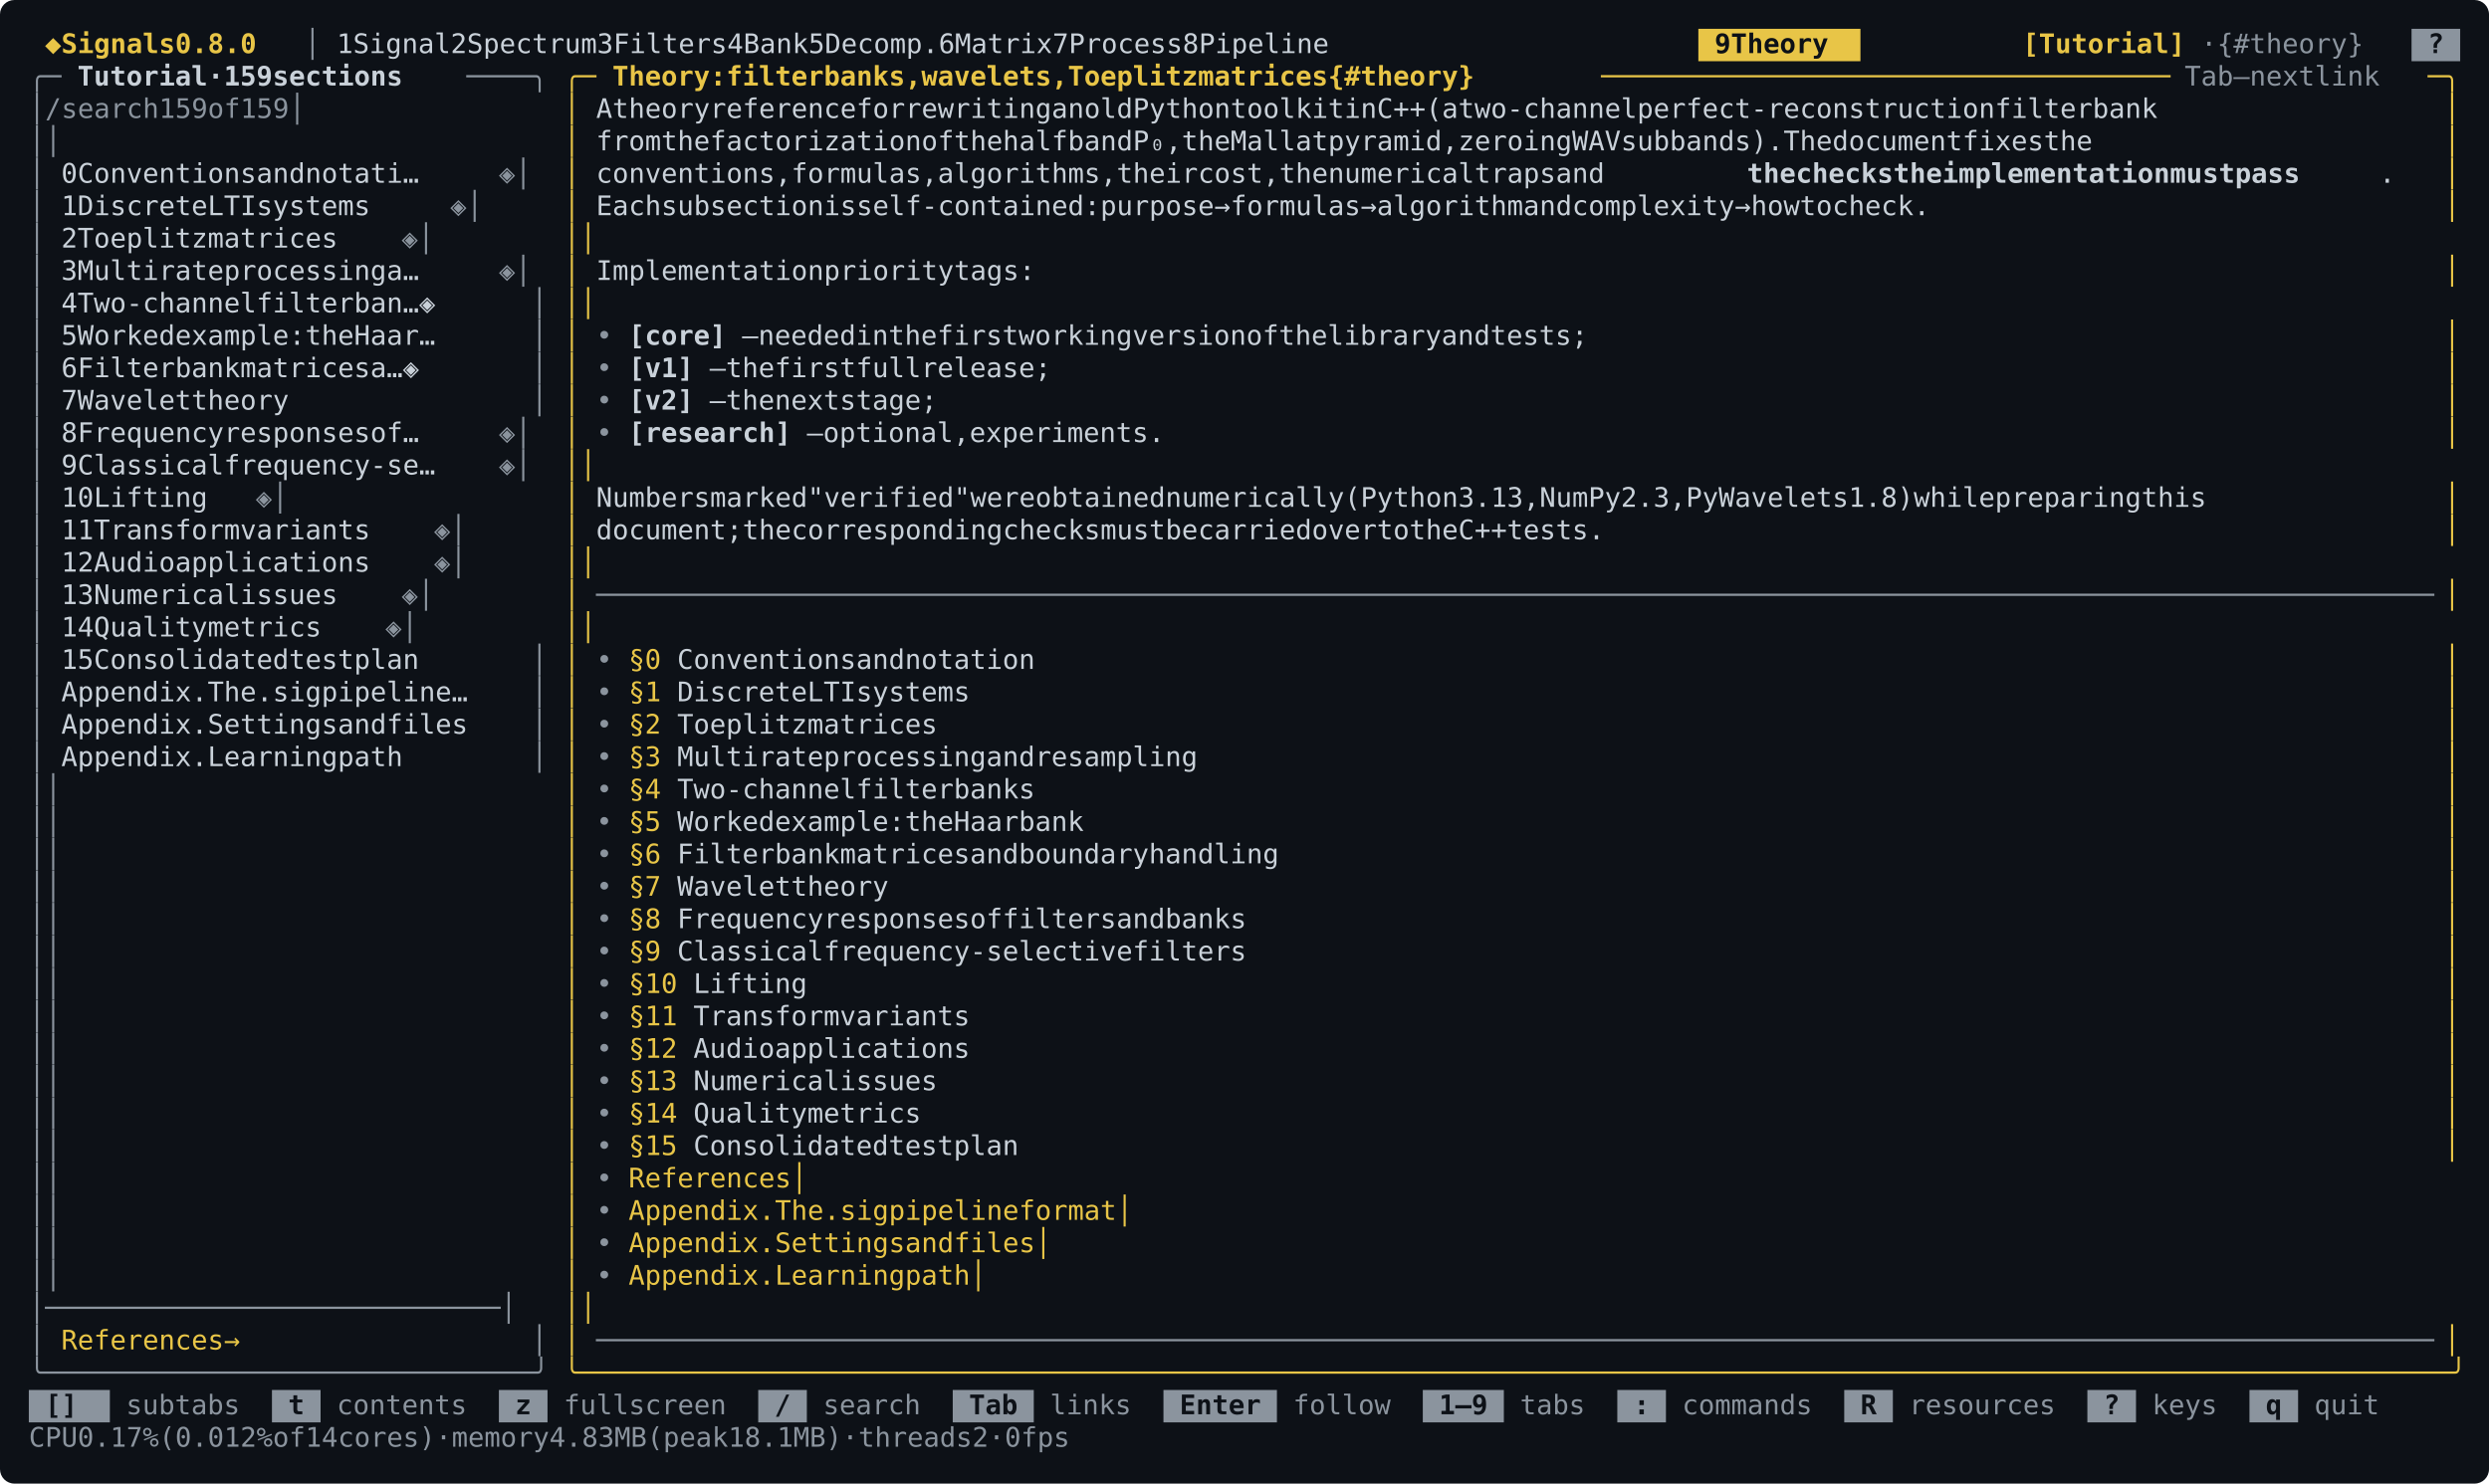
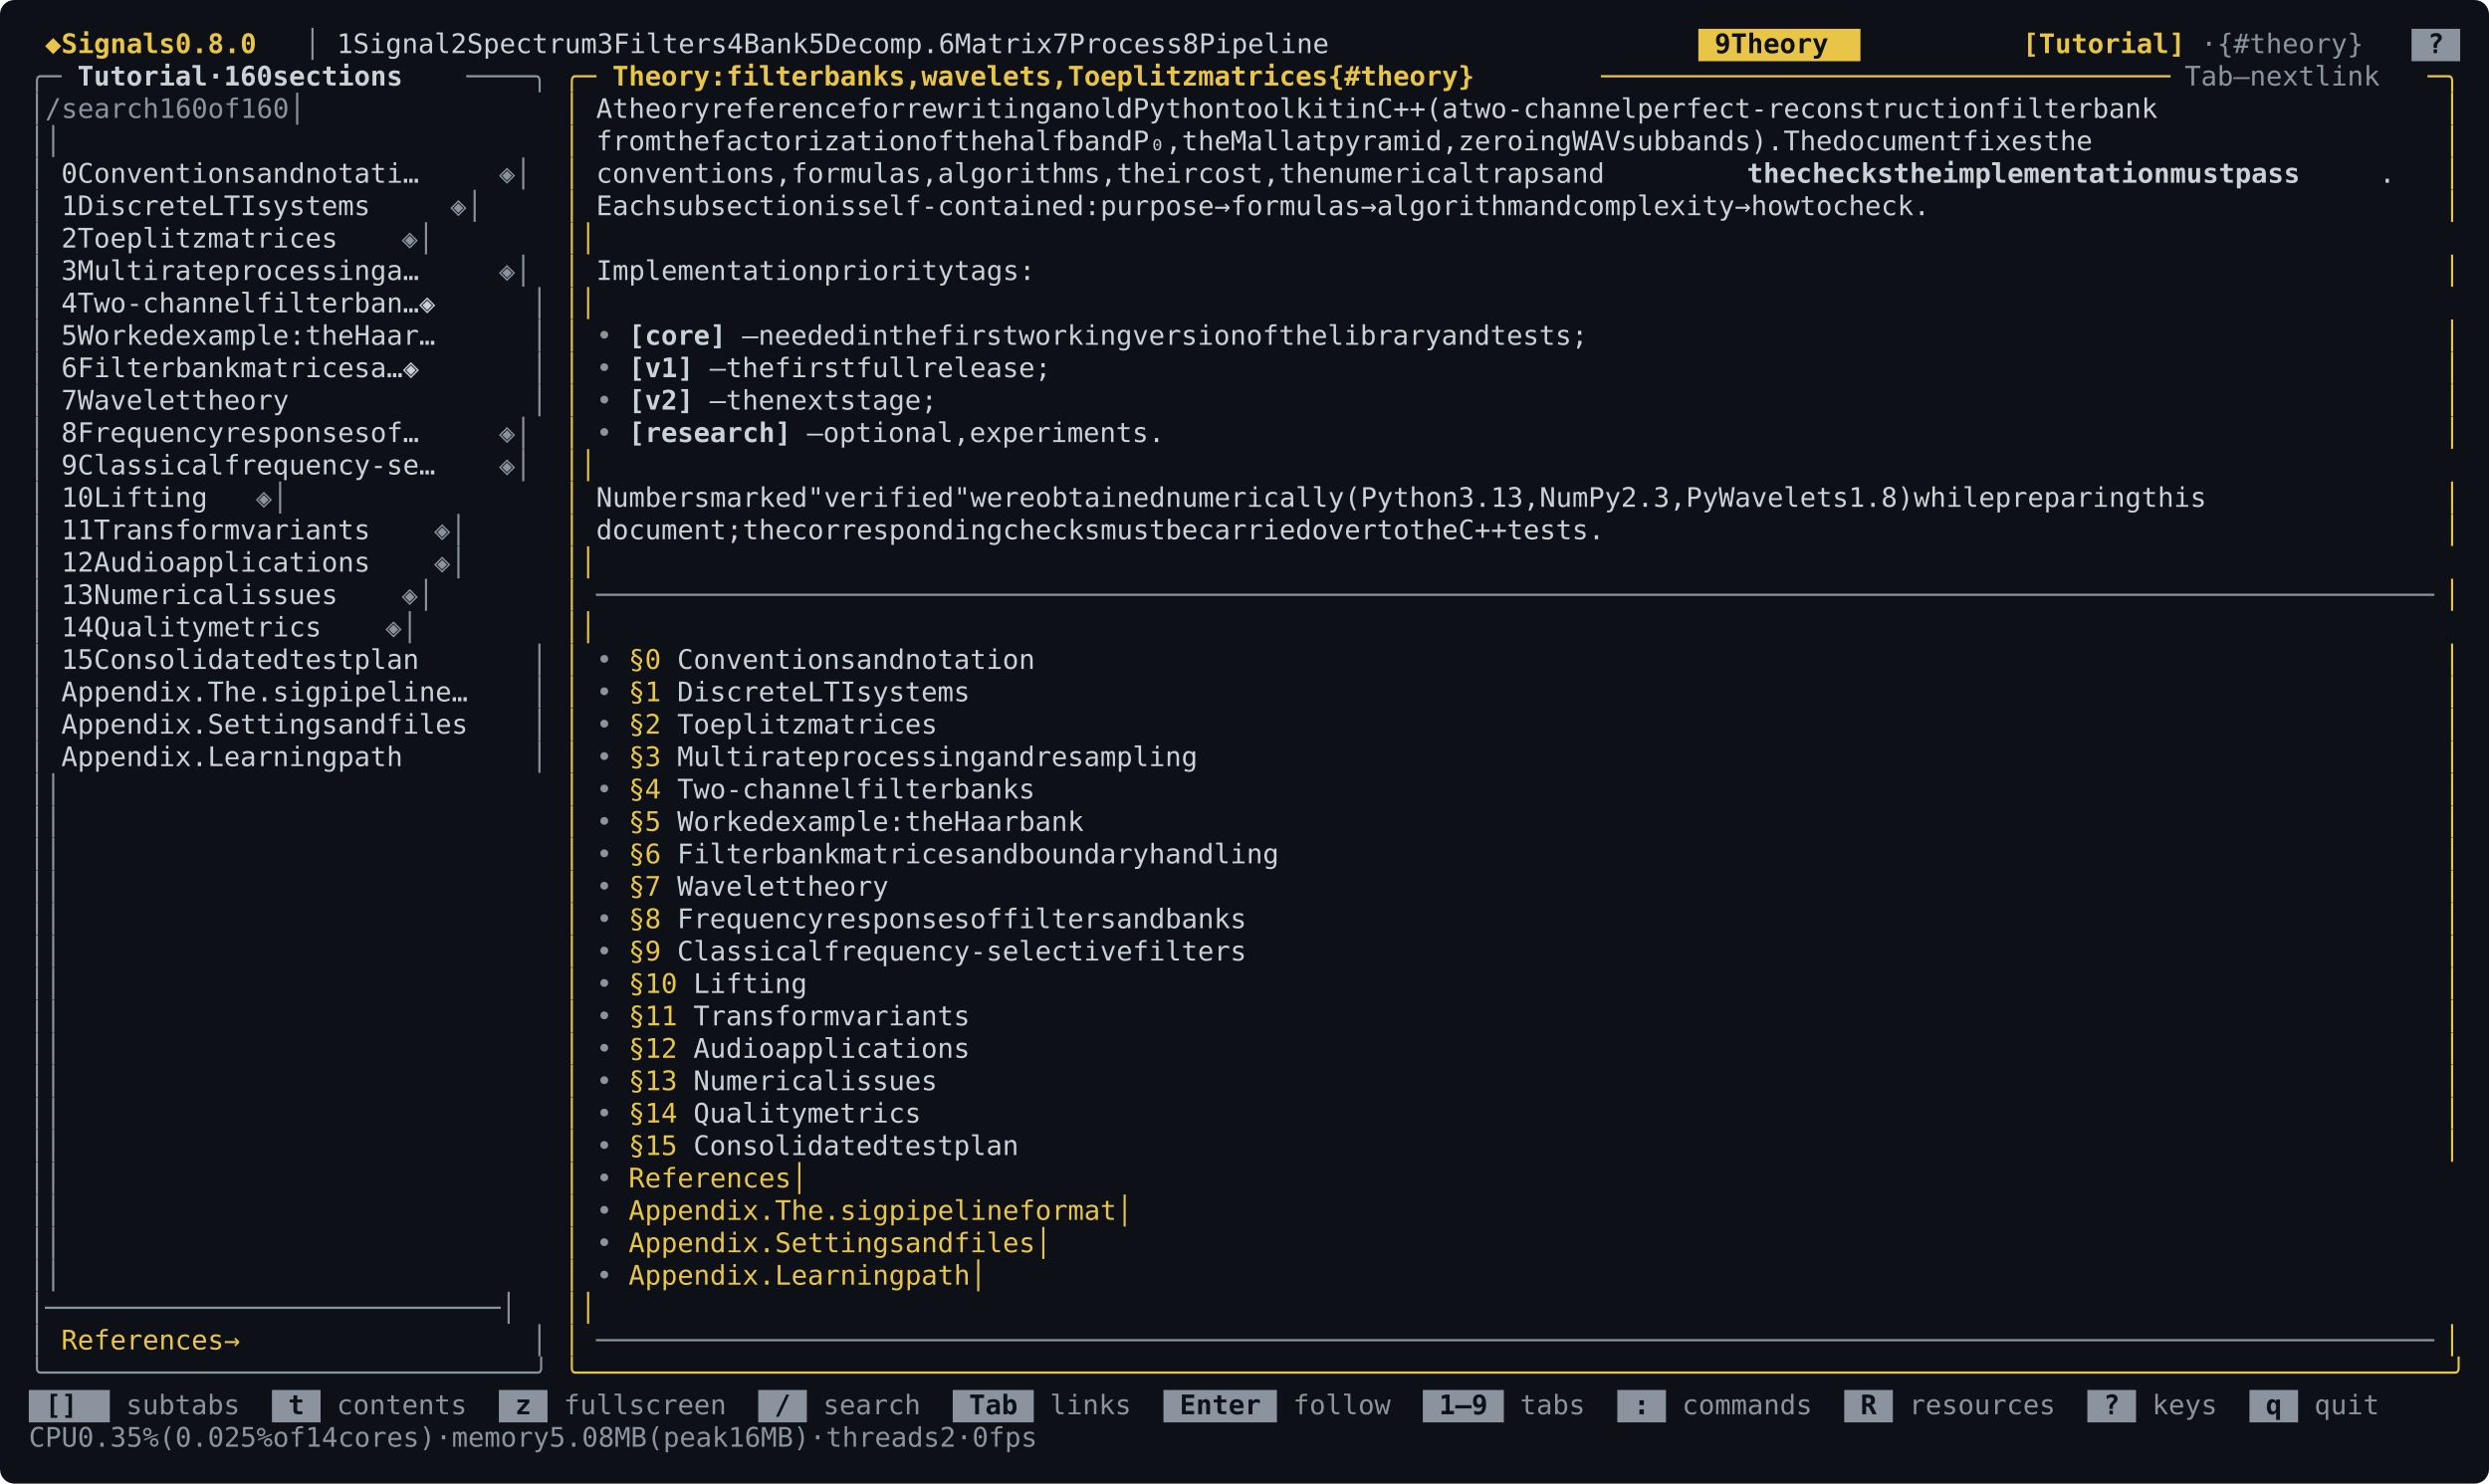
<svg xmlns="http://www.w3.org/2000/svg" width="1382" height="824" viewBox="0 0 1382 824" font-family="ui-monospace, SFMono-Regular, Menlo, Consolas, &quot;DejaVu Sans Mono&quot;, &quot;Liberation Mono&quot;, monospace" font-size="15">
  <rect width="1382" height="824" rx="8" fill="#0d1117" />
  <rect x="943" y="16" width="90" height="18" fill="#e8c547" />
  <rect x="1339" y="16" width="27" height="18" fill="#8b949e" />
  <text x="25 43 52 61 70 79 88 97 115 124 133 142 151" y="29.5" fill="#e8c547" font-weight="bold">◆Signals0.8.0</text>
  <text x="169" y="29.5" fill="#8b949e">│</text>
  <text x="187 205 214 223 232 241 250 277 295 304 313 322 331 340 349 358 385 403 412 421 430 439 448 457 484 502 511 520 529 556 574 583 592 601 610 619 628 655 673 682 691 700 709 718 745 763 772 781 790 799 808 817 844 862 871 880 889 898 907 916 925" y="29.5" fill="#c9d1d9">1Signal2Spectrum3Filters4Bank5Decomp.6Matrix7Process8Pipeline</text>
  <text x="952 970 979 988 997 1006 1015" y="29.5" fill="#0d1117" font-weight="bold">9Theory</text>
  <text x="1123 1132 1141 1150 1159 1168 1177 1186 1195 1204" y="29.5" fill="#e8c547" font-weight="bold">[Tutorial]</text>
  <text x="1222 1240 1249 1258 1267 1276 1285 1294 1303 1312" y="29.5" fill="#8b949e">·{#theory}</text>
  <text x="1348" y="29.5" fill="#0d1117" font-weight="bold">?</text>
  <text x="16 25" y="47.5" fill="#8b949e">╭─</text>
-   <text x="43 52 61 70 79 88 97 106 124 142 151 160 178 187 196 205 214 223 232 241" y="47.5" fill="#c9d1d9" font-weight="bold">Tutorial·159sections</text>
+   <text x="43 52 61 70 79 88 97 106 124 142 151 160 178 187 196 205 214 223 232 241" y="47.5" fill="#c9d1d9" font-weight="bold">Tutorial·160sections</text>
  <text x="259 268 277 286 295" y="47.5" fill="#8b949e">────╮</text>
  <text x="313 322" y="47.5" fill="#e8c547">╭─</text>
  <text x="340 349 358 367 376 385 394 412 421 430 439 448 457 475 484 493 502 511 520 538 547 556 565 574 583 592 601 610 628 637 646 655 664 673 682 691 709 718 727 736 745 754 763 772 799 808 817 826 835 844 853 862 871" y="47.5" fill="#e8c547" font-weight="bold">Theory:filterbanks,wavelets,Toeplitzmatrices{#theory}</text>
  <text x="889 898 907 916 925 934 943 952 961 970 979 988 997 1006 1015 1024 1033 1042 1051 1060 1069 1078 1087 1096 1105 1114 1123 1132 1141 1150 1159 1168 1177 1186 1195" y="47.5" fill="#e8c547">───────────────────────────────────</text>
  <text x="1213 1222 1231 1249 1267 1276 1285 1294 1312 1321 1330 1339" y="47.5" fill="#8b949e">Tab—nextlink</text>
  <text x="1348 1357" y="47.5" fill="#e8c547">─╮</text>
-   <text x="16 34 52 61 70 79 88 97 196 205 214 232 241 259 268 277 295" y="65.5" fill="#8b949e">│/search159of159│</text>
+   <text x="16 34 52 61 70 79 88 97 196 205 214 232 241 259 268 277 295" y="65.5" fill="#8b949e">│/search160of160│</text>
  <text x="313" y="65.5" fill="#e8c547">│</text>
  <text x="331 349 358 367 376 385 394 412 421 430 439 448 457 466 475 484 502 511 520 538 547 556 565 574 583 592 601 610 628 637 655 664 673 691 700 709 718 727 736 754 763 772 781 790 799 808 826 835 853 862 871 889 898 916 925 934 943 952 961 970 979 988 997 1006 1024 1033 1042 1051 1060 1069 1078 1087 1096 1105 1114 1123 1132 1141 1150 1159 1168 1177 1186 1195 1204 1213 1231 1240 1249 1258 1267 1276 1294 1303 1312 1321" y="65.5" fill="#c9d1d9">AtheoryreferenceforrewritinganoldPythontoolkitinC++(atwo-channelperfect-reconstructionfilterbank</text>
  <text x="1357" y="65.5" fill="#e8c547">│</text>
  <text x="16 295" y="83.5" fill="#8b949e">││</text>
  <text x="313" y="83.5" fill="#e8c547">│</text>
  <text x="331 340 349 358 376 385 394 412 421 430 439 448 457 466 475 484 493 502 511 520 538 547 565 574 583 601 610 619 628 637 646 655 664 682 691 700 718 727 736 754 763 772 781 790 799 817 826 835 844 853 862 871 880 898 907 916 925 934 943 952 970 979 988 1006 1015 1024 1033 1042 1051 1060 1069 1078 1087 1105 1114 1123 1141 1150 1159 1168 1177 1186 1195 1204 1222 1231 1240 1249 1258 1276 1285 1294" y="83.5" fill="#c9d1d9">fromthefactorizationofthehalfbandP₀,theMallatpyramid,zeroingWAVsubbands).Thedocumentfixesthe</text>
  <text x="1357" y="83.5" fill="#e8c547">│</text>
  <text x="16" y="101.5" fill="#8b949e">│</text>
  <text x="34 61 70 79 88 97 106 115 124 133 142 151 169 178 187 205 214 223 232 241 250 259" y="101.5" fill="#c9d1d9">0Conventionsandnotati…</text>
  <text x="277 295" y="101.5" fill="#8b949e">◈│</text>
  <text x="313" y="101.5" fill="#e8c547">│</text>
  <text x="331 340 349 358 367 376 385 394 403 412 421 430 448 457 466 475 484 493 502 511 520 538 547 556 565 574 583 592 601 610 619 628 646 655 664 673 682 700 709 718 727 736 754 763 772 790 799 808 817 826 835 844 853 862 880 889 898 907 916 934 943 952" y="101.5" fill="#c9d1d9">conventions,formulas,algorithms,theircost,thenumericaltrapsand</text>
  <text x="970 979 988 1006 1015 1024 1033 1042 1051 1069 1078 1087 1105 1114 1123 1132 1141 1150 1159 1168 1177 1186 1195 1204 1213 1222 1240 1249 1258 1267 1285 1294 1303 1312" y="101.5" fill="#c9d1d9" font-weight="bold">thecheckstheimplementationmustpass</text>
  <text x="1321" y="101.5" fill="#c9d1d9">.</text>
  <text x="1357" y="101.5" fill="#e8c547">│</text>
  <text x="16" y="119.5" fill="#8b949e">│</text>
  <text x="34 61 70 79 88 97 106 115 124 142 151 160 178 187 196 205 214 223 232" y="119.5" fill="#c9d1d9">1DiscreteLTIsystems</text>
  <text x="250 295" y="119.5" fill="#8b949e">◈│</text>
  <text x="313" y="119.5" fill="#e8c547">│</text>
  <text x="331 340 349 358 376 385 394 403 412 421 430 439 448 457 475 484 502 511 520 529 538 547 556 565 574 583 592 601 610 619 628 646 655 664 673 682 691 700 718 736 745 754 763 772 781 790 799 817 835 844 853 862 871 880 889 898 907 925 934 943 961 970 979 988 997 1006 1015 1024 1033 1042 1060 1078 1087 1096 1114 1123 1141 1150 1159 1168 1177 1186" y="119.5" fill="#c9d1d9">Eachsubsectionisself-contained:purpose→formulas→algorithmandcomplexity→howtocheck.</text>
  <text x="1357" y="119.5" fill="#e8c547">│</text>
  <text x="16" y="137.5" fill="#8b949e">│</text>
  <text x="34 61 70 79 88 97 106 115 124 142 151 160 169 178 187 196 205" y="137.5" fill="#c9d1d9">2Toeplitzmatrices</text>
  <text x="223 295" y="137.5" fill="#8b949e">◈│</text>
  <text x="313 1357" y="137.5" fill="#e8c547">││</text>
  <text x="16" y="155.5" fill="#8b949e">│</text>
  <text x="34 61 70 79 88 97 106 115 124 133 151 160 169 178 187 196 205 214 223 232 250 259" y="155.5" fill="#c9d1d9">3Multirateprocessinga…</text>
  <text x="277 295" y="155.5" fill="#8b949e">◈│</text>
  <text x="313" y="155.5" fill="#e8c547">│</text>
  <text x="331 340 349 358 367 376 385 394 403 412 421 430 439 448 466 475 484 493 502 511 520 529 547 556 565 574 583" y="155.5" fill="#c9d1d9">Implementationprioritytags:</text>
  <text x="1357" y="155.5" fill="#e8c547">│</text>
  <text x="16" y="173.5" fill="#8b949e">│</text>
  <text x="34 61 70 79 88 97 106 115 124 133 142 151 169 178 187 196 205 214 232 241 250 259 277" y="173.5" fill="#c9d1d9">4Two-channelfilterban…◈</text>
  <text x="295" y="173.5" fill="#8b949e">│</text>
  <text x="313 1357" y="173.5" fill="#e8c547">││</text>
  <text x="16" y="191.5" fill="#8b949e">│</text>
  <text x="34 61 70 79 88 97 106 124 133 142 151 160 169 178 187 205 214 223 241 250 259 268 277" y="191.5" fill="#c9d1d9">5Workedexample:theHaar…</text>
  <text x="295" y="191.5" fill="#8b949e">│</text>
  <text x="313" y="191.5" fill="#e8c547">│</text>
  <text x="331" y="191.5" fill="#8b949e">•</text>
  <text x="349 358 367 376 385 394" y="191.5" fill="#c9d1d9" font-weight="bold">[core]</text>
  <text x="412 430 439 448 457 466 475 493 502 520 529 538 556 565 574 583 592 610 619 628 637 646 655 664 682 691 700 709 718 727 736 754 763 781 790 799 817 826 835 844 853 862 871 889 898 907 925 934 943 952 961 970" y="191.5" fill="#c9d1d9">—neededinthefirstworkingversionofthelibraryandtests;</text>
  <text x="1357" y="191.5" fill="#e8c547">│</text>
  <text x="16" y="209.5" fill="#8b949e">│</text>
  <text x="34 61 70 79 88 97 106 124 133 142 151 169 178 187 196 205 214 223 232 250 259 277" y="209.5" fill="#c9d1d9">6Filterbankmatricesa…◈</text>
  <text x="295" y="209.5" fill="#8b949e">│</text>
  <text x="313" y="209.5" fill="#e8c547">│</text>
  <text x="331" y="209.5" fill="#8b949e">•</text>
  <text x="349 358 367 376" y="209.5" fill="#c9d1d9" font-weight="bold">[v1]</text>
  <text x="394 412 421 430 448 457 466 475 484 502 511 520 529 547 556 565 574 583 592 601 610" y="209.5" fill="#c9d1d9">—thefirstfullrelease;</text>
  <text x="1357" y="209.5" fill="#e8c547">│</text>
  <text x="16" y="227.5" fill="#8b949e">│</text>
  <text x="34 61 70 79 88 97 106 115 133 142 151 160 169 178" y="227.5" fill="#c9d1d9">7Wavelettheory</text>
  <text x="295" y="227.5" fill="#8b949e">│</text>
  <text x="313" y="227.5" fill="#e8c547">│</text>
  <text x="331" y="227.5" fill="#8b949e">•</text>
  <text x="349 358 367 376" y="227.5" fill="#c9d1d9" font-weight="bold">[v2]</text>
  <text x="394 412 421 430 448 457 466 475 493 502 511 520 529 538" y="227.5" fill="#c9d1d9">—thenextstage;</text>
  <text x="1357" y="227.5" fill="#e8c547">│</text>
  <text x="16" y="245.5" fill="#8b949e">│</text>
  <text x="34 61 70 79 88 97 106 115 124 133 151 160 169 178 187 196 205 214 223 241 250 259" y="245.5" fill="#c9d1d9">8Frequencyresponsesof…</text>
  <text x="277 295" y="245.5" fill="#8b949e">◈│</text>
  <text x="313" y="245.5" fill="#e8c547">│</text>
  <text x="331" y="245.5" fill="#8b949e">•</text>
  <text x="349 358 367 376 385 394 403 412 421 430" y="245.5" fill="#c9d1d9" font-weight="bold">[research]</text>
  <text x="448 466 475 484 493 502 511 520 529 538 556 565 574 583 592 601 610 619 628 637 646 655" y="245.5" fill="#c9d1d9">—optional,experiments.</text>
  <text x="1357" y="245.5" fill="#e8c547">│</text>
  <text x="16" y="263.5" fill="#8b949e">│</text>
  <text x="34 61 70 79 88 97 106 115 124 133 151 160 169 178 187 196 205 214 223 232 241 250 259" y="263.5" fill="#c9d1d9">9Classicalfrequency-se…</text>
  <text x="277 295" y="263.5" fill="#8b949e">◈│</text>
  <text x="313 1357" y="263.5" fill="#e8c547">││</text>
  <text x="16" y="281.5" fill="#8b949e">│</text>
  <text x="34 43 70 79 88 97 106 115 124" y="281.5" fill="#c9d1d9">10Lifting</text>
  <text x="142 295" y="281.5" fill="#8b949e">◈│</text>
  <text x="313" y="281.5" fill="#e8c547">│</text>
  <text x="331 340 349 358 367 376 385 403 412 421 430 439 448 466 475 484 493 502 511 520 529 538 547 565 574 583 592 610 619 628 637 646 655 664 673 691 700 709 718 727 736 745 754 763 772 781 799 808 817 826 835 844 853 871 880 889 898 907 925 934 943 952 961 979 988 997 1006 1024 1033 1042 1051 1060 1069 1078 1087 1096 1105 1123 1132 1141 1150 1168 1177 1186 1195 1204 1222 1231 1240 1249 1258 1267 1276 1285 1294 1312 1321 1330 1339" y="281.5" fill="#c9d1d9">Numbersmarked"verified"wereobtainednumerically(Python3.13,NumPy2.3,PyWavelets1.8)whilepreparingthis</text>
  <text x="1357" y="281.5" fill="#e8c547">│</text>
  <text x="16" y="299.5" fill="#8b949e">│</text>
  <text x="34 43 70 79 88 97 106 115 124 133 142 160 169 178 187 196 205 214 223" y="299.5" fill="#c9d1d9">11Transformvariants</text>
  <text x="241 295" y="299.5" fill="#8b949e">◈│</text>
  <text x="313" y="299.5" fill="#e8c547">│</text>
  <text x="331 340 349 358 367 376 385 394 403 421 430 439 457 466 475 484 493 502 511 520 529 538 547 556 565 583 592 601 610 619 628 646 655 664 673 691 700 718 727 736 745 754 763 772 790 799 808 817 835 844 862 871 880 898 907 916 934 943 952 961 970 979" y="299.5" fill="#c9d1d9">document;thecorrespondingchecksmustbecarriedovertotheC++tests.</text>
  <text x="1357" y="299.5" fill="#e8c547">│</text>
  <text x="16" y="317.5" fill="#8b949e">│</text>
  <text x="34 43 70 79 88 97 106 124 133 142 151 160 169 178 187 196 205 214 223" y="317.5" fill="#c9d1d9">12Audioapplications</text>
  <text x="241 295" y="317.5" fill="#8b949e">◈│</text>
  <text x="313 1357" y="317.5" fill="#e8c547">││</text>
  <text x="16" y="335.5" fill="#8b949e">│</text>
  <text x="34 43 70 79 88 97 106 115 124 133 142 160 169 178 187 196 205" y="335.5" fill="#c9d1d9">13Numericalissues</text>
  <text x="223 295" y="335.5" fill="#8b949e">◈│</text>
  <text x="313" y="335.5" fill="#e8c547">│</text>
  <text x="331 340 349 358 367 376 385 394 403 412 421 430 439 448 457 466 475 484 493 502 511 520 529 538 547 556 565 574 583 592 601 610 619 628 637 646 655 664 673 682 691 700 709 718 727 736 745 754 763 772 781 790 799 808 817 826 835 844 853 862 871 880 889 898 907 916 925 934 943 952 961 970 979 988 997 1006 1015 1024 1033 1042 1051 1060 1069 1078 1087 1096 1105 1114 1123 1132 1141 1150 1159 1168 1177 1186 1195 1204 1213 1222 1231 1240 1249 1258 1267 1276 1285 1294 1303 1312 1321 1330 1339" y="335.5" fill="#8b949e">─────────────────────────────────────────────────────────────────────────────────────────────────────────────────</text>
  <text x="1357" y="335.5" fill="#e8c547">│</text>
  <text x="16" y="353.5" fill="#8b949e">│</text>
  <text x="34 43 70 79 88 97 106 115 124 142 151 160 169 178 187 196" y="353.5" fill="#c9d1d9">14Qualitymetrics</text>
  <text x="214 295" y="353.5" fill="#8b949e">◈│</text>
  <text x="313 1357" y="353.5" fill="#e8c547">││</text>
  <text x="16" y="371.5" fill="#8b949e">│</text>
  <text x="34 43 70 79 88 97 106 115 124 133 142 151 160 169 187 196 205 214 232 241 250 259" y="371.5" fill="#c9d1d9">15Consolidatedtestplan</text>
  <text x="295" y="371.5" fill="#8b949e">│</text>
  <text x="313" y="371.5" fill="#e8c547">│</text>
  <text x="331" y="371.5" fill="#8b949e">•</text>
  <text x="349 358" y="371.5" fill="#e8c547">§0</text>
  <text x="376 385 394 403 412 421 430 439 448 457 466 484 493 502 520 529 538 547 556 565 574 583" y="371.5" fill="#c9d1d9">Conventionsandnotation</text>
  <text x="1357" y="371.5" fill="#e8c547">│</text>
  <text x="16" y="389.5" fill="#8b949e">│</text>
  <text x="34 43 52 61 70 79 88 97 106 124 133 142 160 169 178 187 205 214 223 232 241 250 259 268 277" y="389.5" fill="#c9d1d9">Appendix.The.sigpipeline…</text>
  <text x="295" y="389.5" fill="#8b949e">│</text>
  <text x="313" y="389.5" fill="#e8c547">│</text>
  <text x="331" y="389.5" fill="#8b949e">•</text>
  <text x="349 358" y="389.5" fill="#e8c547">§1</text>
  <text x="376 385 394 403 412 421 430 439 457 466 475 493 502 511 520 529 538 547" y="389.5" fill="#c9d1d9">DiscreteLTIsystems</text>
  <text x="1357" y="389.5" fill="#e8c547">│</text>
  <text x="16" y="407.5" fill="#8b949e">│</text>
  <text x="34 43 52 61 70 79 88 97 106 124 133 142 151 160 169 178 187 205 214 223 241 250 259 268 277" y="407.5" fill="#c9d1d9">Appendix.Settingsandfiles</text>
  <text x="295" y="407.5" fill="#8b949e">│</text>
  <text x="313" y="407.5" fill="#e8c547">│</text>
  <text x="331" y="407.5" fill="#8b949e">•</text>
  <text x="349 358" y="407.5" fill="#e8c547">§2</text>
  <text x="376 385 394 403 412 421 430 439 457 466 475 484 493 502 511 520" y="407.5" fill="#c9d1d9">Toeplitzmatrices</text>
  <text x="1357" y="407.5" fill="#e8c547">│</text>
  <text x="16" y="425.5" fill="#8b949e">│</text>
  <text x="34 43 52 61 70 79 88 97 106 124 133 142 151 160 169 178 187 205 214 223 232" y="425.5" fill="#c9d1d9">Appendix.Learningpath</text>
  <text x="295" y="425.5" fill="#8b949e">│</text>
  <text x="313" y="425.5" fill="#e8c547">│</text>
  <text x="331" y="425.5" fill="#8b949e">•</text>
  <text x="349 358" y="425.5" fill="#e8c547">§3</text>
  <text x="376 385 394 403 412 421 430 439 448 466 475 484 493 502 511 520 529 538 547 565 574 583 601 610 619 628 637 646 655 664 673 682" y="425.5" fill="#c9d1d9">Multirateprocessingandresampling</text>
  <text x="1357" y="425.5" fill="#e8c547">│</text>
  <text x="16 295" y="443.5" fill="#8b949e">││</text>
  <text x="313" y="443.5" fill="#e8c547">│</text>
  <text x="331" y="443.5" fill="#8b949e">•</text>
  <text x="349 358" y="443.5" fill="#e8c547">§4</text>
  <text x="376 385 394 403 412 421 430 439 448 457 466 484 493 502 511 520 529 547 556 565 574 583" y="443.5" fill="#c9d1d9">Two-channelfilterbanks</text>
  <text x="1357" y="443.5" fill="#e8c547">│</text>
  <text x="16 295" y="461.5" fill="#8b949e">││</text>
  <text x="313" y="461.5" fill="#e8c547">│</text>
  <text x="331" y="461.5" fill="#8b949e">•</text>
  <text x="349 358" y="461.5" fill="#e8c547">§5</text>
  <text x="376 385 394 403 412 421 439 448 457 466 475 484 493 502 520 529 538 556 565 574 583 601 610 619 628" y="461.5" fill="#c9d1d9">Workedexample:theHaarbank</text>
  <text x="1357" y="461.5" fill="#e8c547">│</text>
  <text x="16 295" y="479.5" fill="#8b949e">││</text>
  <text x="313" y="479.5" fill="#e8c547">│</text>
  <text x="331" y="479.5" fill="#8b949e">•</text>
  <text x="349 358" y="479.5" fill="#e8c547">§6</text>
  <text x="376 385 394 403 412 421 439 448 457 466 484 493 502 511 520 529 538 547 565 574 583 601 610 619 628 637 646 655 664 682 691 700 709 718 727 736 745" y="479.5" fill="#c9d1d9">Filterbankmatricesandboundaryhandling</text>
  <text x="1357" y="479.5" fill="#e8c547">│</text>
  <text x="16 295" y="497.5" fill="#8b949e">││</text>
  <text x="313" y="497.5" fill="#e8c547">│</text>
  <text x="331" y="497.5" fill="#8b949e">•</text>
  <text x="349 358" y="497.5" fill="#e8c547">§7</text>
  <text x="376 385 394 403 412 421 430 448 457 466 475 484 493" y="497.5" fill="#c9d1d9">Wavelettheory</text>
  <text x="1357" y="497.5" fill="#e8c547">│</text>
  <text x="16 295" y="515.5" fill="#8b949e">││</text>
  <text x="313" y="515.5" fill="#e8c547">│</text>
  <text x="331" y="515.5" fill="#8b949e">•</text>
  <text x="349 358" y="515.5" fill="#e8c547">§8</text>
  <text x="376 385 394 403 412 421 430 439 448 466 475 484 493 502 511 520 529 538 556 565 583 592 601 610 619 628 637 655 664 673 691 700 709 718 727" y="515.5" fill="#c9d1d9">Frequencyresponsesoffiltersandbanks</text>
  <text x="1357" y="515.5" fill="#e8c547">│</text>
  <text x="16 295" y="533.5" fill="#8b949e">││</text>
  <text x="313" y="533.5" fill="#e8c547">│</text>
  <text x="331" y="533.5" fill="#8b949e">•</text>
  <text x="349 358" y="533.5" fill="#e8c547">§9</text>
  <text x="376 385 394 403 412 421 430 439 448 466 475 484 493 502 511 520 529 538 547 556 565 574 583 592 601 610 619 628 646 655 664 673 682 691 700" y="533.5" fill="#c9d1d9">Classicalfrequency-selectivefilters</text>
  <text x="1357" y="533.5" fill="#e8c547">│</text>
  <text x="16 295" y="551.5" fill="#8b949e">││</text>
  <text x="313" y="551.5" fill="#e8c547">│</text>
  <text x="331" y="551.5" fill="#8b949e">•</text>
  <text x="349 358 367" y="551.5" fill="#e8c547">§10</text>
  <text x="385 394 403 412 421 430 439" y="551.5" fill="#c9d1d9">Lifting</text>
  <text x="1357" y="551.5" fill="#e8c547">│</text>
  <text x="16 295" y="569.5" fill="#8b949e">││</text>
  <text x="313" y="569.5" fill="#e8c547">│</text>
  <text x="331" y="569.5" fill="#8b949e">•</text>
  <text x="349 358 367" y="569.5" fill="#e8c547">§11</text>
  <text x="385 394 403 412 421 430 439 448 457 475 484 493 502 511 520 529 538" y="569.5" fill="#c9d1d9">Transformvariants</text>
  <text x="1357" y="569.5" fill="#e8c547">│</text>
  <text x="16 295" y="587.5" fill="#8b949e">││</text>
  <text x="313" y="587.5" fill="#e8c547">│</text>
  <text x="331" y="587.5" fill="#8b949e">•</text>
  <text x="349 358 367" y="587.5" fill="#e8c547">§12</text>
  <text x="385 394 403 412 421 439 448 457 466 475 484 493 502 511 520 529 538" y="587.5" fill="#c9d1d9">Audioapplications</text>
  <text x="1357" y="587.5" fill="#e8c547">│</text>
  <text x="16 295" y="605.5" fill="#8b949e">││</text>
  <text x="313" y="605.5" fill="#e8c547">│</text>
  <text x="331" y="605.5" fill="#8b949e">•</text>
  <text x="349 358 367" y="605.5" fill="#e8c547">§13</text>
  <text x="385 394 403 412 421 430 439 448 457 475 484 493 502 511 520" y="605.5" fill="#c9d1d9">Numericalissues</text>
  <text x="1357" y="605.5" fill="#e8c547">│</text>
  <text x="16 295" y="623.5" fill="#8b949e">││</text>
  <text x="313" y="623.5" fill="#e8c547">│</text>
  <text x="331" y="623.5" fill="#8b949e">•</text>
  <text x="349 358 367" y="623.5" fill="#e8c547">§14</text>
  <text x="385 394 403 412 421 430 439 457 466 475 484 493 502 511" y="623.5" fill="#c9d1d9">Qualitymetrics</text>
  <text x="1357" y="623.5" fill="#e8c547">│</text>
  <text x="16 295" y="641.5" fill="#8b949e">││</text>
  <text x="313" y="641.5" fill="#e8c547">│</text>
  <text x="331" y="641.5" fill="#8b949e">•</text>
  <text x="349 358 367" y="641.5" fill="#e8c547">§15</text>
  <text x="385 394 403 412 421 430 439 448 457 466 475 484 502 511 520 529 547 556 565 574" y="641.5" fill="#c9d1d9">Consolidatedtestplan</text>
  <text x="1357" y="641.5" fill="#e8c547">│</text>
  <text x="16 295" y="659.5" fill="#8b949e">││</text>
  <text x="313" y="659.5" fill="#e8c547">│</text>
  <text x="331" y="659.5" fill="#8b949e">•</text>
  <text x="349 358 367 376 385 394 403 412 421 430 1357" y="659.5" fill="#e8c547">References│</text>
  <text x="16 295" y="677.5" fill="#8b949e">││</text>
  <text x="313" y="677.5" fill="#e8c547">│</text>
  <text x="331" y="677.5" fill="#8b949e">•</text>
  <text x="349 358 367 376 385 394 403 412 421 439 448 457 475 484 493 502 520 529 538 547 556 565 574 583 601 610 619 628 637 646 1357" y="677.5" fill="#e8c547">Appendix.The.sigpipelineformat│</text>
  <text x="16 295" y="695.5" fill="#8b949e">││</text>
  <text x="313" y="695.5" fill="#e8c547">│</text>
  <text x="331" y="695.5" fill="#8b949e">•</text>
  <text x="349 358 367 376 385 394 403 412 421 439 448 457 466 475 484 493 502 520 529 538 556 565 574 583 592 1357" y="695.5" fill="#e8c547">Appendix.Settingsandfiles│</text>
  <text x="16 295" y="713.5" fill="#8b949e">││</text>
  <text x="313" y="713.5" fill="#e8c547">│</text>
  <text x="331" y="713.5" fill="#8b949e">•</text>
  <text x="349 358 367 376 385 394 403 412 421 439 448 457 466 475 484 493 502 520 529 538 547 1357" y="713.5" fill="#e8c547">Appendix.Learningpath│</text>
  <text x="16 34 43 52 61 70 79 88 97 106 115 124 133 142 151 160 169 178 187 196 205 214 223 232 241 250 259 268 277 295" y="731.5" fill="#8b949e">│────────────────────────────│</text>
  <text x="313 1357" y="731.5" fill="#e8c547">││</text>
  <text x="16" y="749.5" fill="#8b949e">│</text>
  <text x="34 43 52 61 70 79 88 97 106 115 133" y="749.5" fill="#e8c547">References→</text>
  <text x="295" y="749.5" fill="#8b949e">│</text>
  <text x="313" y="749.5" fill="#e8c547">│</text>
  <text x="331 340 349 358 367 376 385 394 403 412 421 430 439 448 457 466 475 484 493 502 511 520 529 538 547 556 565 574 583 592 601 610 619 628 637 646 655 664 673 682 691 700 709 718 727 736 745 754 763 772 781 790 799 808 817 826 835 844 853 862 871 880 889 898 907 916 925 934 943 952 961 970 979 988 997 1006 1015 1024 1033 1042 1051 1060 1069 1078 1087 1096 1105 1114 1123 1132 1141 1150 1159 1168 1177 1186 1195 1204 1213 1222 1231 1240 1249 1258 1267 1276 1285 1294 1303 1312 1321 1330 1339" y="749.5" fill="#8b949e">─────────────────────────────────────────────────────────────────────────────────────────────────────────────────</text>
  <text x="1357" y="749.5" fill="#e8c547">│</text>
  <text x="16 25 34 43 52 61 70 79 88 97 106 115 124 133 142 151 160 169 178 187 196 205 214 223 232 241 250 259 268 277 286 295" y="767.5" fill="#8b949e">╰──────────────────────────────╯</text>
  <text x="313 322 331 340 349 358 367 376 385 394 403 412 421 430 439 448 457 466 475 484 493 502 511 520 529 538 547 556 565 574 583 592 601 610 619 628 637 646 655 664 673 682 691 700 709 718 727 736 745 754 763 772 781 790 799 808 817 826 835 844 853 862 871 880 889 898 907 916 925 934 943 952 961 970 979 988 997 1006 1015 1024 1033 1042 1051 1060 1069 1078 1087 1096 1105 1114 1123 1132 1141 1150 1159 1168 1177 1186 1195 1204 1213 1222 1231 1240 1249 1258 1267 1276 1285 1294 1303 1312 1321 1330 1339 1348 1357" y="767.5" fill="#e8c547">╰───────────────────────────────────────────────────────────────────────────────────────────────────────────────────╯</text>
  <rect x="16" y="772" width="45" height="18" fill="#8b949e" />
  <rect x="151" y="772" width="27" height="18" fill="#8b949e" />
  <rect x="277" y="772" width="27" height="18" fill="#8b949e" />
  <rect x="421" y="772" width="27" height="18" fill="#8b949e" />
  <rect x="529" y="772" width="45" height="18" fill="#8b949e" />
  <rect x="646" y="772" width="63" height="18" fill="#8b949e" />
  <rect x="790" y="772" width="45" height="18" fill="#8b949e" />
  <rect x="898" y="772" width="27" height="18" fill="#8b949e" />
  <rect x="1024" y="772" width="27" height="18" fill="#8b949e" />
  <rect x="1159" y="772" width="27" height="18" fill="#8b949e" />
  <rect x="1249" y="772" width="27" height="18" fill="#8b949e" />
  <text x="25 43" y="785.5" fill="#0d1117" font-weight="bold">[]</text>
  <text x="70 79 88 97 106 115 124" y="785.5" fill="#8b949e">subtabs</text>
  <text x="160" y="785.5" fill="#0d1117" font-weight="bold">t</text>
  <text x="187 196 205 214 223 232 241 250" y="785.5" fill="#8b949e">contents</text>
  <text x="286" y="785.5" fill="#0d1117" font-weight="bold">z</text>
  <text x="313 322 331 340 349 358 367 376 385 394" y="785.5" fill="#8b949e">fullscreen</text>
  <text x="430" y="785.5" fill="#0d1117" font-weight="bold">/</text>
  <text x="457 466 475 484 493 502" y="785.5" fill="#8b949e">search</text>
  <text x="538 547 556" y="785.5" fill="#0d1117" font-weight="bold">Tab</text>
  <text x="583 592 601 610 619" y="785.5" fill="#8b949e">links</text>
  <text x="655 664 673 682 691" y="785.5" fill="#0d1117" font-weight="bold">Enter</text>
  <text x="718 727 736 745 754 763" y="785.5" fill="#8b949e">follow</text>
  <text x="799 808 817" y="785.5" fill="#0d1117" font-weight="bold">1–9</text>
  <text x="844 853 862 871" y="785.5" fill="#8b949e">tabs</text>
  <text x="907" y="785.5" fill="#0d1117" font-weight="bold">:</text>
  <text x="934 943 952 961 970 979 988 997" y="785.5" fill="#8b949e">commands</text>
  <text x="1033" y="785.5" fill="#0d1117" font-weight="bold">R</text>
  <text x="1060 1069 1078 1087 1096 1105 1114 1123 1132" y="785.5" fill="#8b949e">resources</text>
  <text x="1168" y="785.5" fill="#0d1117" font-weight="bold">?</text>
  <text x="1195 1204 1213 1222" y="785.5" fill="#8b949e">keys</text>
  <text x="1258" y="785.5" fill="#0d1117" font-weight="bold">q</text>
  <text x="1285 1294 1303 1312" y="785.5" fill="#8b949e">quit</text>
-   <text x="16 25 34 52 61 70 79 97 115 124 133 142 151 160 178 196 205 223 232 250 259 268 277 286 295 313 331 340 349 358 367 376 394 403 412 421 439 448 466 475 484 493 502 520 529 538 547 565 574 583 601 619 628 637 646 655 664 673 691 709 727 745 754 763" y="803.5" fill="#8b949e">CPU0.17%(0.012%of14cores)·memory4.83MB(peak18.1MB)·threads2·0fps</text>
+   <text x="16 25 34 52 61 70 79 97 115 124 133 142 151 160 178 196 205 223 232 250 259 268 277 286 295 313 331 340 349 358 367 376 394 403 412 421 439 448 466 475 484 493 502 520 529 547 556 565 583 601 610 619 628 637 646 655 673 691 709 727 736 745" y="803.5" fill="#8b949e">CPU0.35%(0.025%of14cores)·memory5.08MB(peak16MB)·threads2·0fps</text>
</svg>
